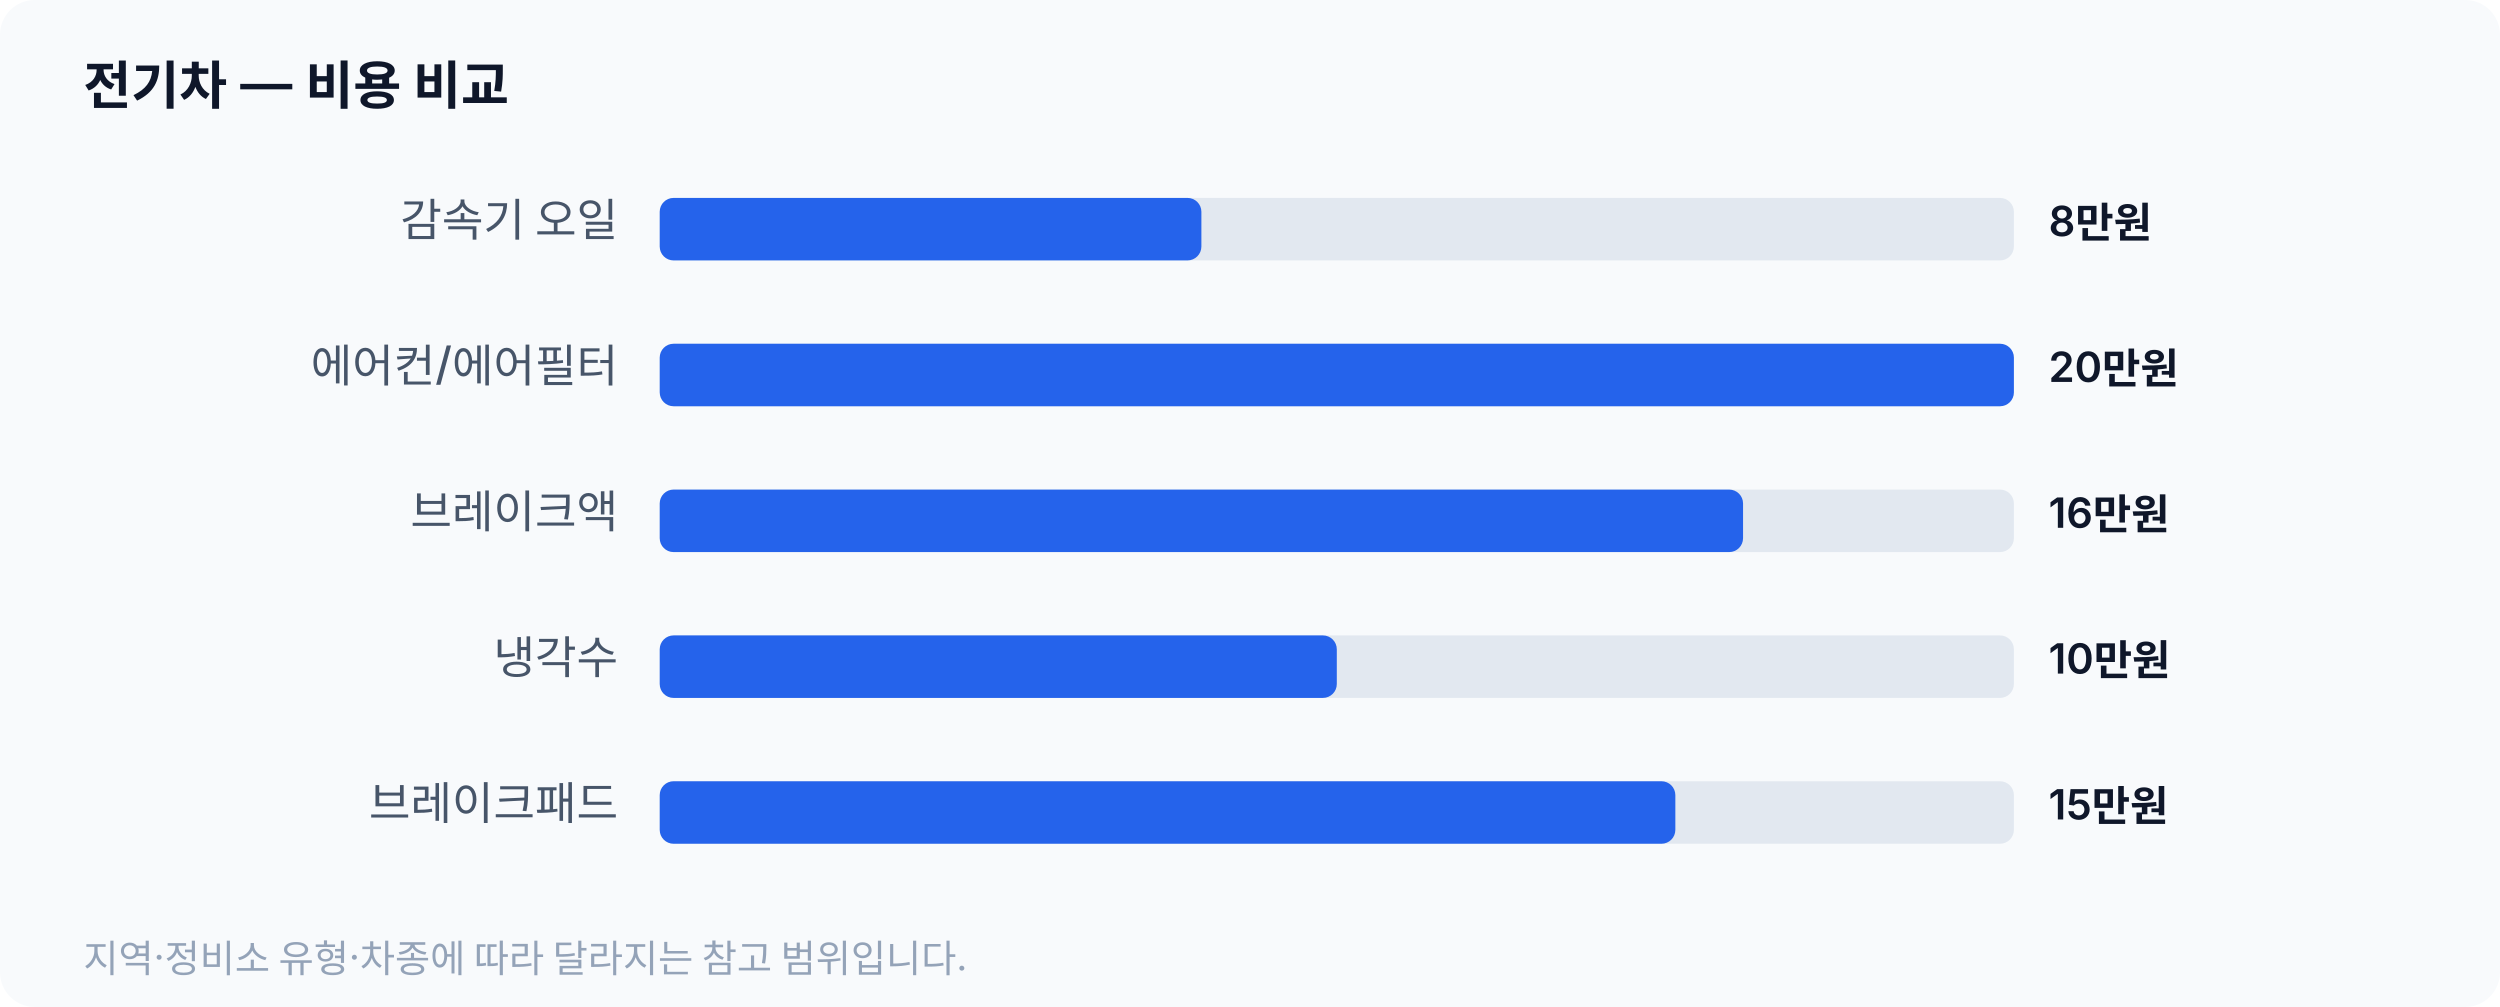
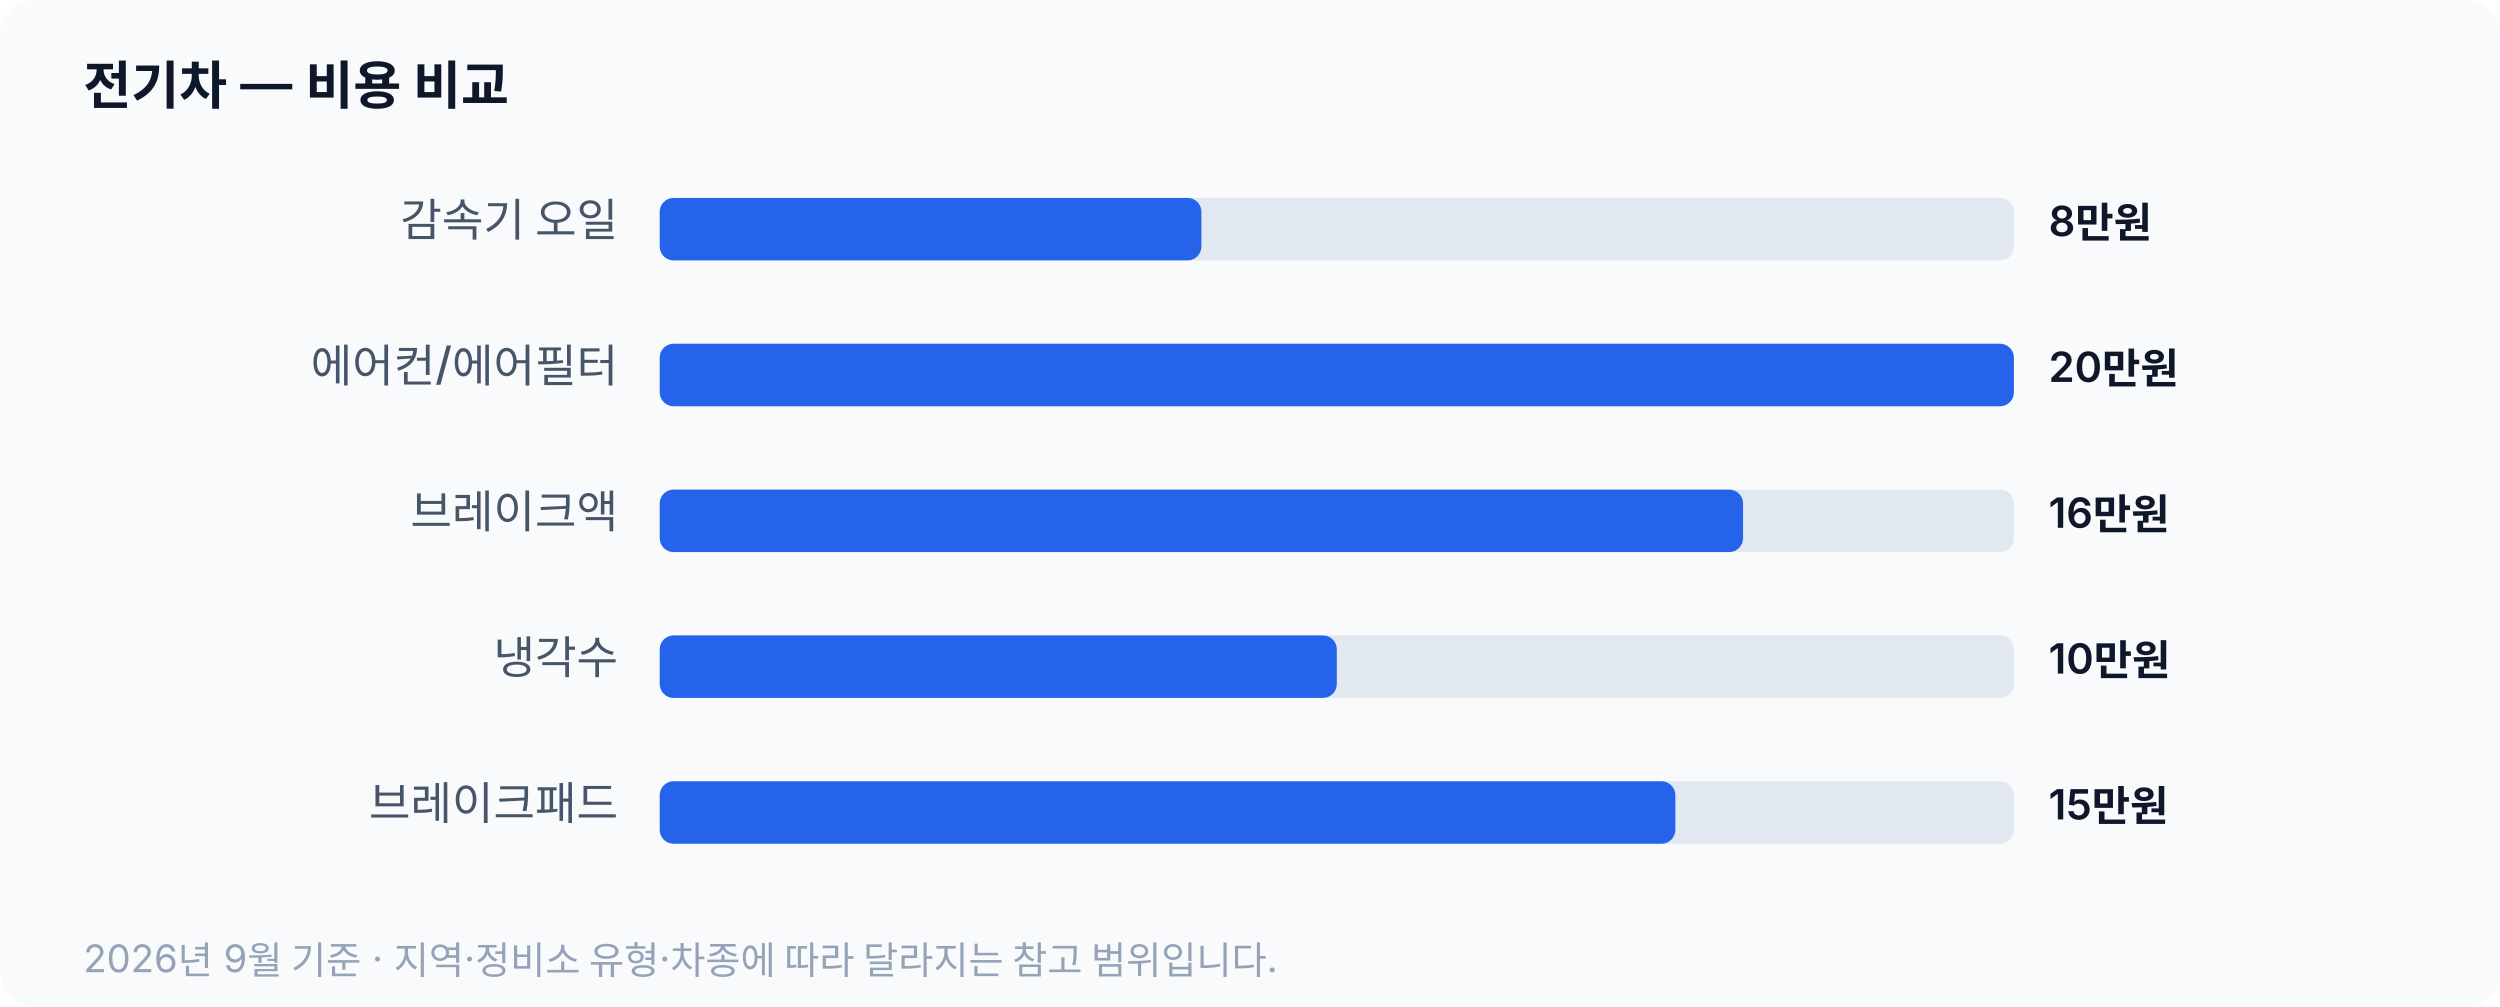
<svg xmlns="http://www.w3.org/2000/svg" viewBox="0 0 720 290" width="720" height="290" role="img" aria-label="전기차 — 비용 비교">
  <style>
    .bg    { fill: #f8fafc; }
    .ttl   { fill: #0f172a; font: 600 15px system-ui, -apple-system, 'Apple SD Gothic Neo', sans-serif; }
    .lbl   { fill: #475569; font: 500 13px system-ui, -apple-system, 'Apple SD Gothic Neo', sans-serif; }
    .val   { fill: #0f172a; font: 600 12px system-ui, -apple-system, 'Apple SD Gothic Neo', sans-serif; }
    .track { fill: #e2e8f0; }
    .bar   { fill: #2563eb; }
    .range { fill: #2563eb; opacity: .32; }
    .note  { fill: #94a3b8; font: 400 11px system-ui, -apple-system, 'Apple SD Gothic Neo', sans-serif; }
    @media (prefers-color-scheme: dark) {
      .bg    { fill: #0f172a; }
      .ttl   { fill: #f1f5f9; }
      .lbl   { fill: #94a3b8; }
      .val   { fill: #f1f5f9; }
      .track { fill: #1e293b; }
      .bar   { fill: #60a5fa; }
      .range { fill: #60a5fa; opacity: .32; }
      .note  { fill: #64748b; }
    }
  </style>
  <rect class="bg" width="720" height="290" rx="10" />
  <text class="ttl" x="24" y="30">전기차 — 비용 비교</text>
  <text class="lbl" x="178" y="68" text-anchor="end">감속기 오일</text>
  <rect class="track" x="190" y="57" width="390" height="18" rx="4" />
  <rect class="bar" x="190" y="57" width="156.0" height="18" rx="4" />
  <text class="val" x="590" y="68">8만원</text>
  <text class="lbl" x="178" y="110" text-anchor="end">에어컨/에어필터</text>
  <rect class="track" x="190" y="99" width="390" height="18" rx="4" />
  <rect class="bar" x="190" y="99" width="390.0" height="18" rx="4" />
  <text class="val" x="590" y="110">20만원</text>
  <text class="lbl" x="178" y="152" text-anchor="end">브레이크액</text>
  <rect class="track" x="190" y="141" width="390" height="18" rx="4" />
  <rect class="bar" x="190" y="141" width="312.0" height="18" rx="4" />
  <text class="val" x="590" y="152">16만원</text>
  <text class="lbl" x="178" y="194" text-anchor="end">냉각수</text>
  <rect class="track" x="190" y="183" width="390" height="18" rx="4" />
  <rect class="bar" x="190" y="183" width="195.0" height="18" rx="4" />
  <text class="val" x="590" y="194">10만원</text>
  <text class="lbl" x="178" y="236" text-anchor="end">브레이크패드</text>
  <rect class="track" x="190" y="225" width="390" height="18" rx="4" />
  <rect class="bar" x="190" y="225" width="292.5" height="18" rx="4" />
  <text class="val" x="590" y="236">15만원</text>
-   <text class="note" x="24" y="280">지역·정비소 유형·차종에 따라 달라지는 참고 범위입니다.</text>
+   <text class="note" x="24" y="280">2026년 9월 기준 · 지역·정비소 유형·차종에 따라 달라지는 참고 범위입니다.</text>
</svg>
